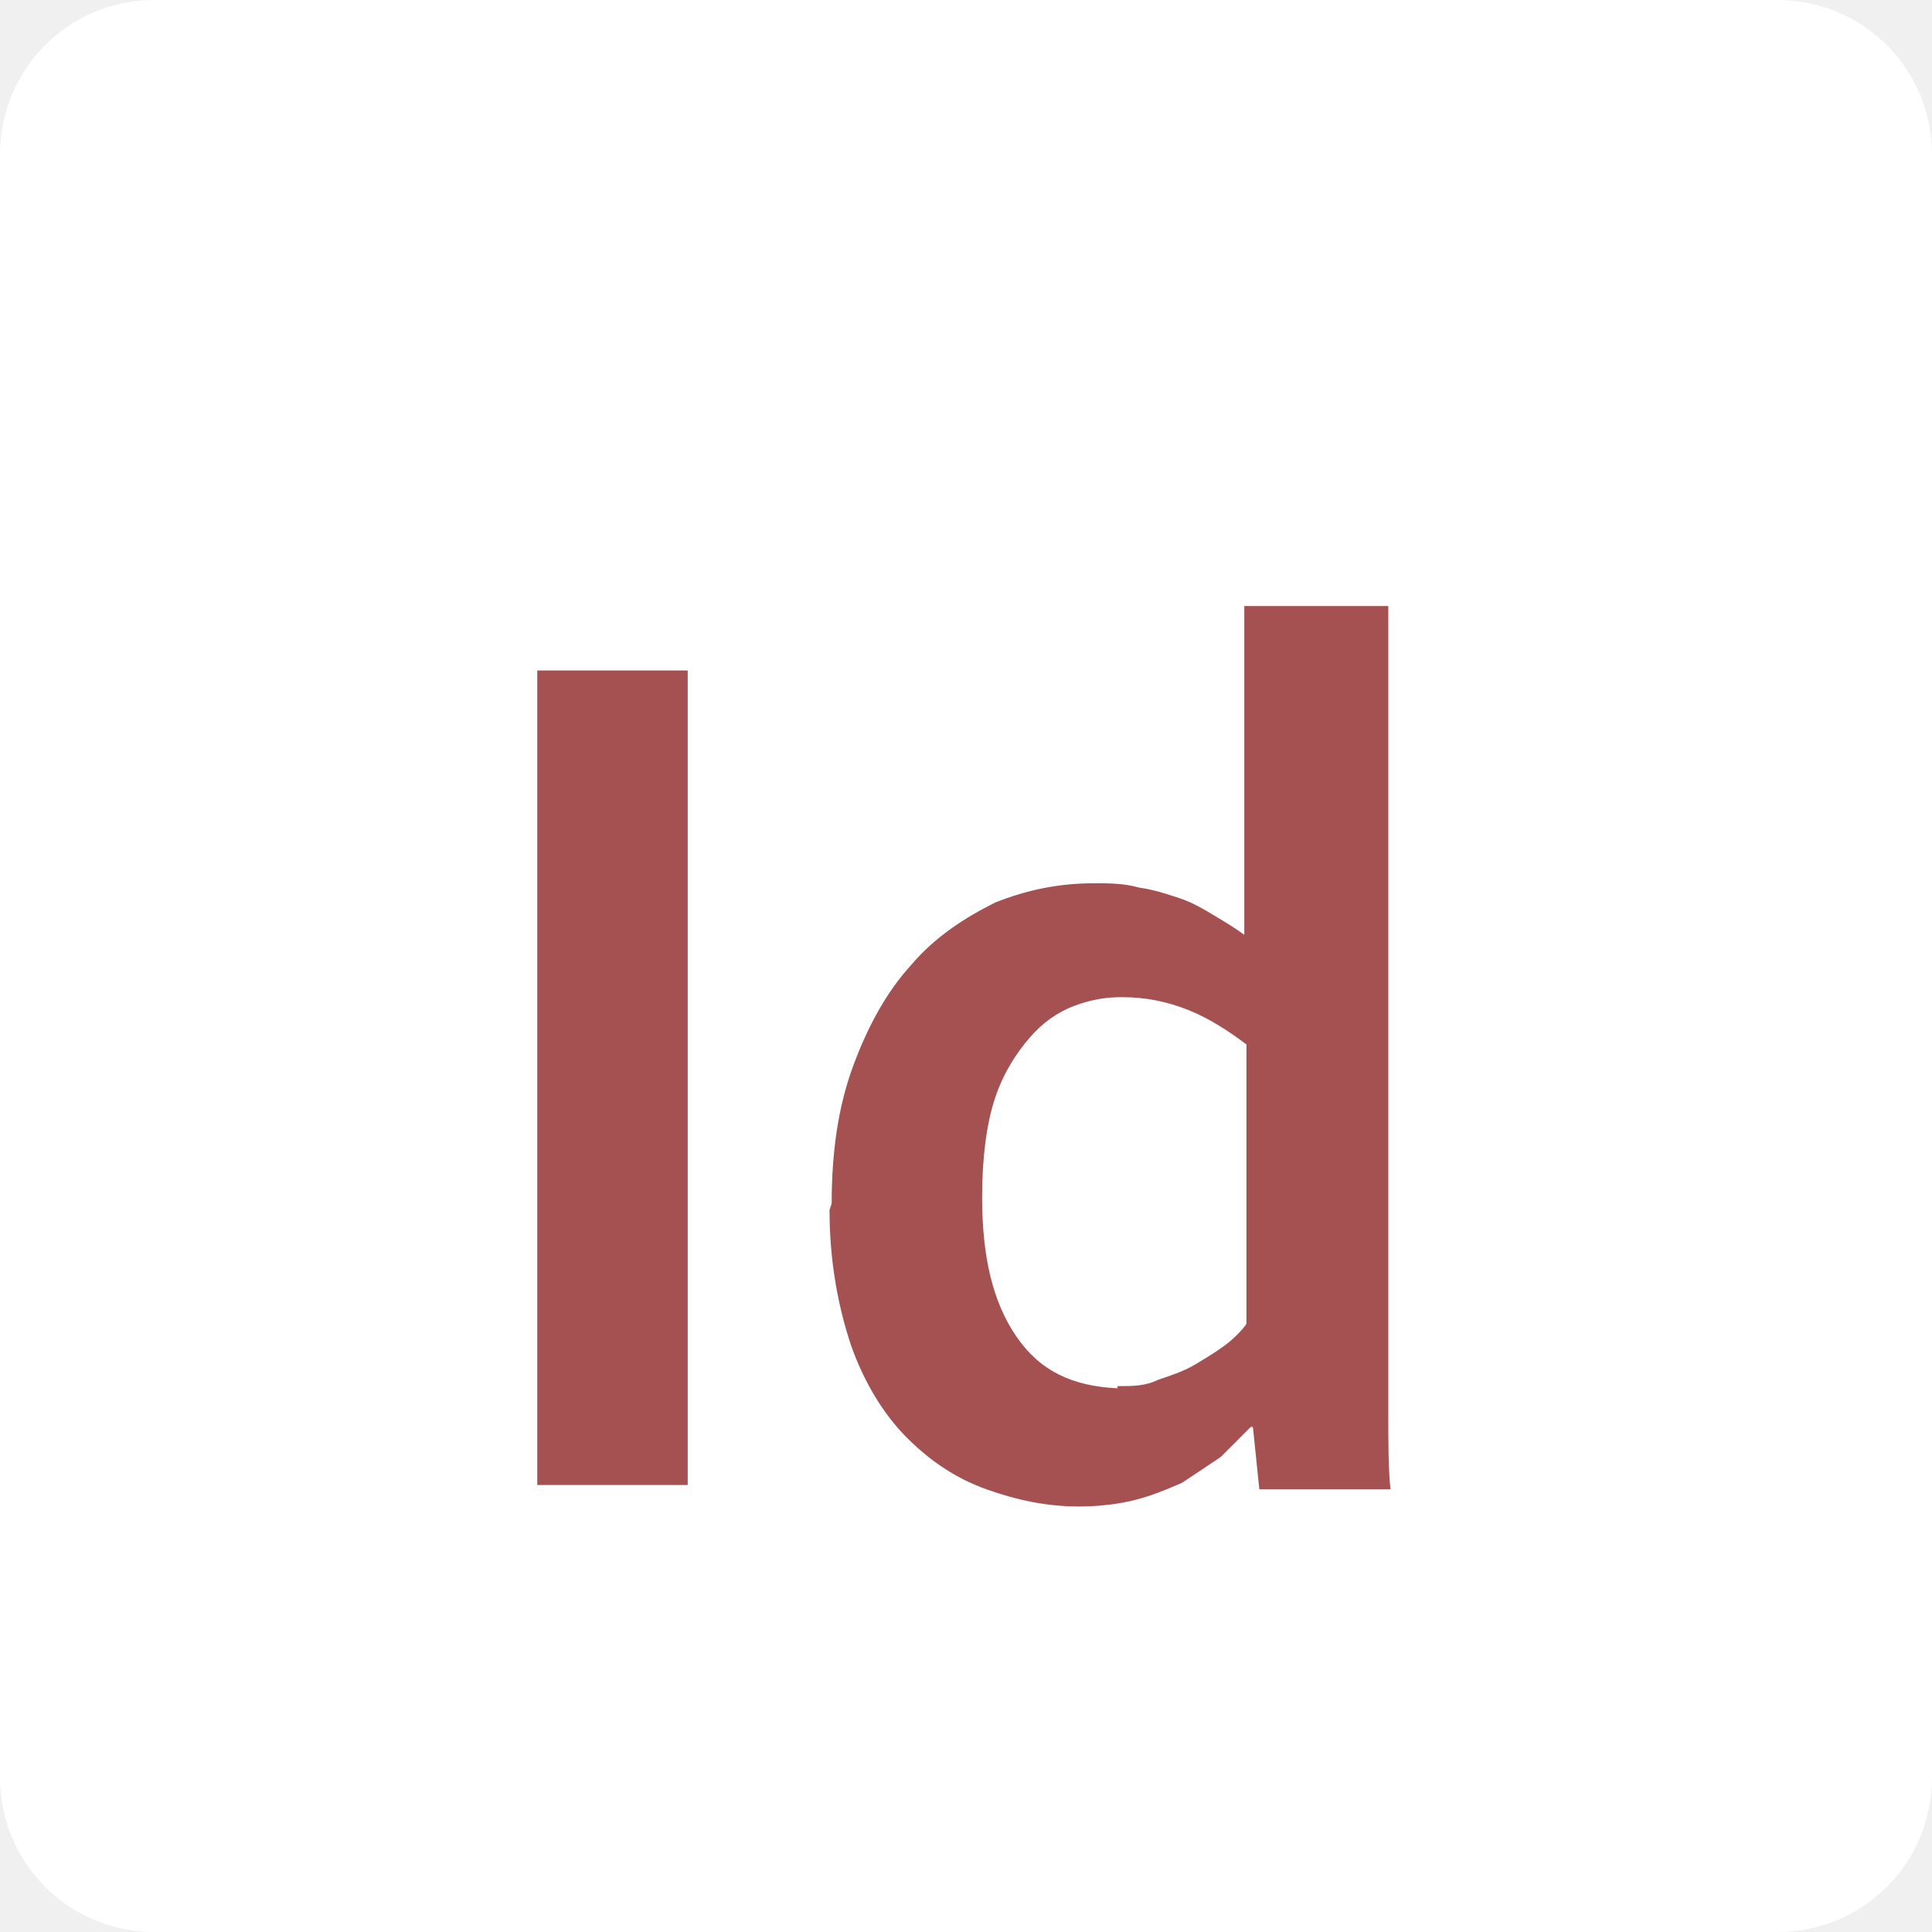
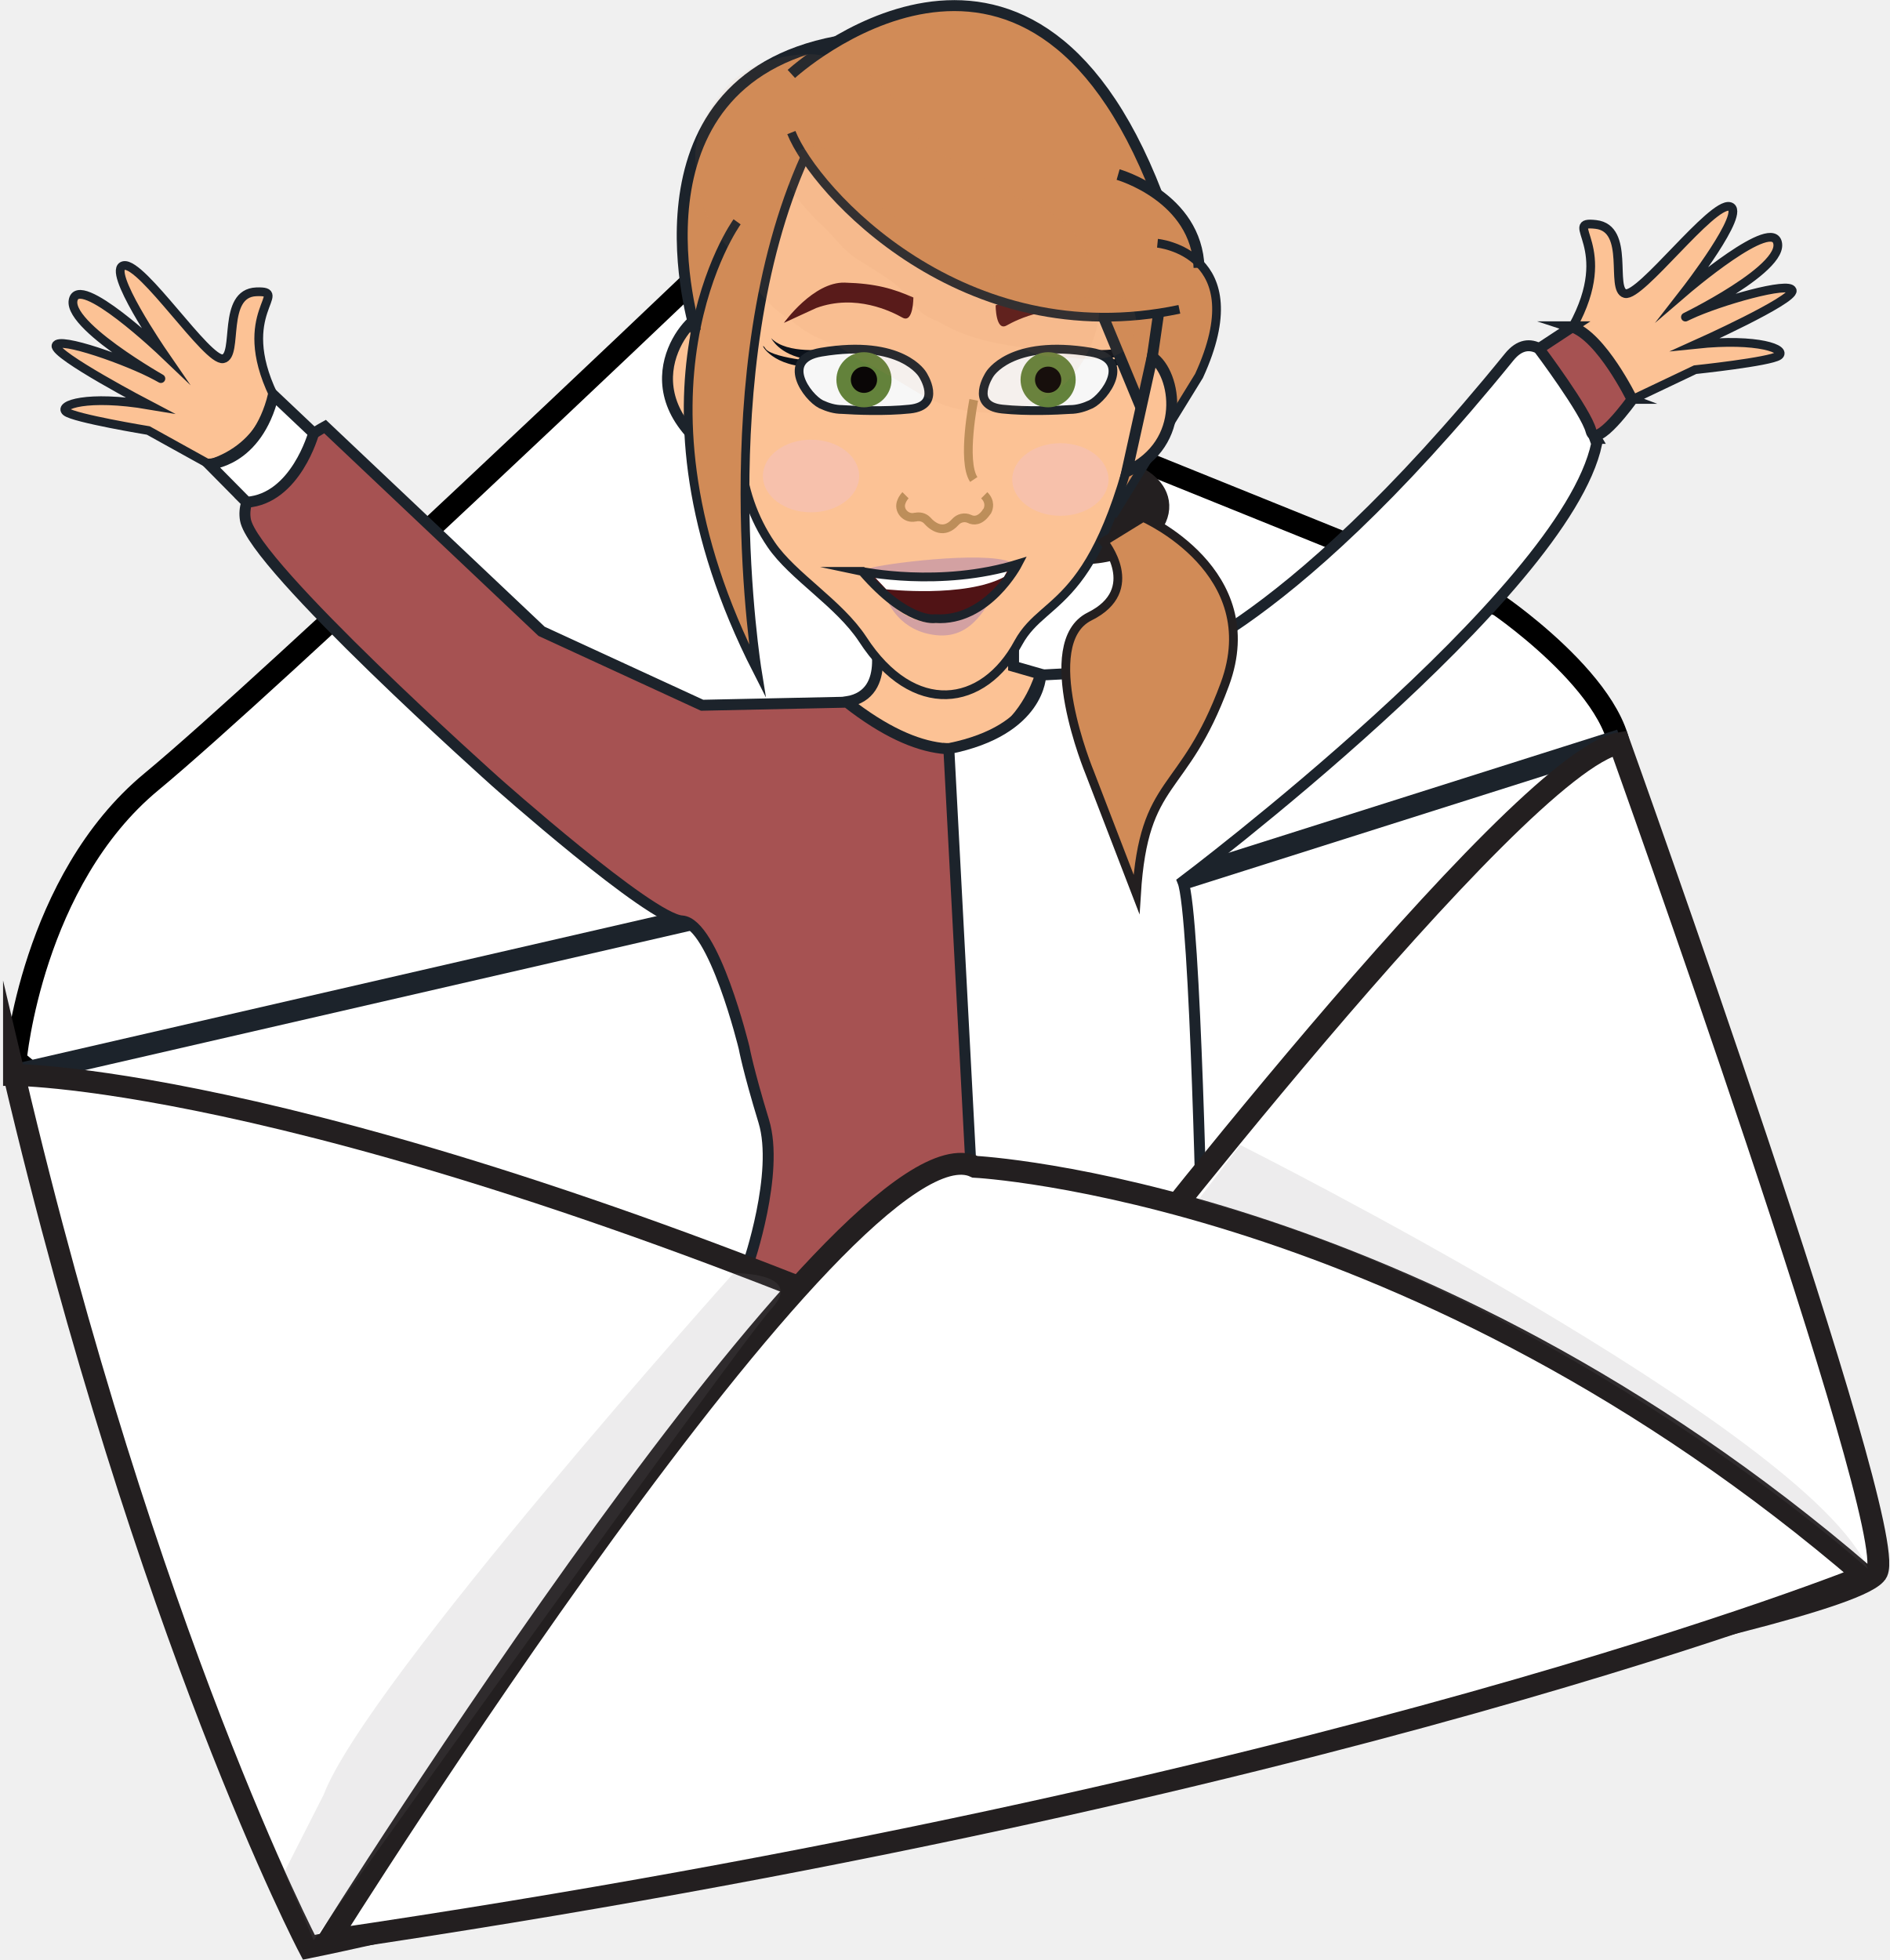
- <svg xmlns="http://www.w3.org/2000/svg" id="Layer_2" viewBox="0 0 8.99 8.99">
+ <svg xmlns="http://www.w3.org/2000/svg" id="Layer_2" viewBox="0 0 43.2 44.8">
  <defs>
-     <style>.cls-1{fill:#fff;}.cls-2{fill:#a65151;fill-rule:evenodd;}</style>
+     <style>.cls-1,.cls-2,.cls-3,.cls-4,.cls-5,.cls-6,.cls-7,.cls-8,.cls-9,.cls-10,.cls-11,.cls-12,.cls-13{stroke-miterlimit:10;}.cls-1,.cls-2,.cls-3,.cls-4,.cls-14{fill:#fff;}.cls-1,.cls-2,.cls-4{stroke-width:.5px;}.cls-1,.cls-3,.cls-6,.cls-8,.cls-9,.cls-11,.cls-12,.cls-13{stroke:#1c232b;}.cls-2,.cls-5,.cls-7{stroke:#231f20;}.cls-3,.cls-9,.cls-12,.cls-13{stroke-width:.25px;}.cls-4{stroke:#000;}.cls-15{fill:#63823b;}.cls-15,.cls-16,.cls-17,.cls-18,.cls-19,.cls-14,.cls-20,.cls-21,.cls-22,.cls-23{stroke-width:0px;}.cls-16{fill:#d3a1a2;}.cls-17{fill:#0a0606;}.cls-24{opacity:.07;}.cls-5,.cls-12{fill:#a65252;}.cls-18{fill:#501315;}.cls-6,.cls-7,.cls-8,.cls-10,.cls-11{stroke-width:.2px;}.cls-6,.cls-10,.cls-13{fill:none;}.cls-19{fill:#7c7779;opacity:.14;}.cls-7,.cls-22{fill:#d18b57;}.cls-20{fill:#0b111a;}.cls-21{opacity:.32;}.cls-21,.cls-23{fill:#edbfd9;}.cls-8,.cls-9{fill:#fcc295;}.cls-10{stroke:#bd8e5a;}.cls-11{fill:#f7f7f7;}.cls-23{opacity:.34;}</style>
  </defs>
  <g id="Layer_1-2">
-     <path class="cls-1" d="m.72,0h7.55c.4,0,.72.32.72.72v7.55c0,.4-.32.72-.72.72H.72c-.4,0-.72-.32-.72-.72V.72c0-.4.32-.72.72-.72Z" />
-     <path class="cls-2" d="m2.5,6.91v-3.79h.7v3.79h-.7Zm2.7-.46c.07,0,.13,0,.19-.03.06-.02.12-.04.17-.07.05-.03.1-.06.14-.09.04-.03.08-.07.1-.1v-1.3c-.08-.06-.17-.12-.27-.16-.1-.04-.2-.06-.31-.06-.07,0-.14.01-.22.04-.08.03-.15.08-.21.15-.06.07-.12.16-.16.28-.04.12-.06.28-.06.46,0,.28.05.49.16.65.11.16.26.23.47.24h0Zm-1.33-.85c0-.24.03-.45.1-.64.07-.19.16-.35.27-.47.11-.13.25-.22.39-.29.15-.06.3-.09.46-.09.07,0,.14,0,.21.02.07.01.13.03.19.05.06.02.11.05.16.08.05.03.1.06.14.09h0s0-.09,0-.16c0-.07,0-.14,0-.23v-1.14h.67v3.29c0,.18,0,.34,0,.47,0,.13,0,.25.01.35h-.61l-.03-.29h-.01s-.09.09-.14.14c-.06.04-.12.08-.18.12-.07.03-.14.06-.22.08-.08.02-.17.03-.26.03-.15,0-.29-.03-.43-.08-.14-.05-.26-.13-.37-.24-.11-.11-.2-.26-.26-.43-.06-.18-.1-.39-.1-.63Z" />
+     <path class="cls-4" d="m.36,24.23s.37-4.1,3.1-6.36S15.85,6.4,15.85,6.4l18.42,7.44s3.4,2.33,2.68,4C25.03,45.54.36,24.23.36,24.23Z" />
+     <polyline class="cls-1" points="26.87 20.14 36.81 16.99 41.37 30.54 7.14 40.31 .65 24.5 16.6 20.83" />
+     <path class="cls-5" d="m25.66,11.04s.84.26.48.79-1.23.56-1.23.56l.75-1.35Z" />
+     <path class="cls-9" d="m19.95,14.42s.49,1.44-.59,1.62c0,0,.58,2.1,2.25,1.71s2.32-1.25,2.15-2.35l-.59-.17v-1.27s-.28.92-1.4.98-1.82-.52-1.82-.52Z" />
+     <polygon class="cls-22" points="24.79 12.08 26.08 7.73 27.49 8.23 25.23 12.08 24.79 12.08" />
+     <path class="cls-22" d="m26.48,5.14s2.27,1.12.78,3.76-3.01,2.41-3.01,2.41l-2.67-5.1,4.89-1.08Z" />
+     <path class="cls-9" d="m16.07,7.28c.01-.36-1.83,1.33,0,2.9,1.88,1.61,0-2.9,0-2.9Z" />
+     <path class="cls-8" d="m16.93,10.42c.05.73.29,1.43.7,2.03.49.72,1.55,1.34,2.09,2.16,1.16,1.79,2.76,1.57,3.56.08.64-1.17,1.94-.65,2.95-6.01,0,0,.25-1.12.25-1.49s-6.12.06-8-3.7c0,0-1.87,2.59-1.55,6.92Z" />
+     <path class="cls-20" d="m24.79,7.98s.93.13,1.29-.25c0,0-.18.38-.82.48s.79,0,.95-.24,0,.3-.8.4" />
+     <path class="cls-11" d="m22.62,8.56s-.47.71.29.79c.57.06,1.25.03,1.55.01.17,0,.33-.05.48-.12.32-.16.95-1.03,0-1.19-1.85-.31-2.32.51-2.32.51Z" />
+     <circle class="cls-15" cx="23.96" cy="8.68" r=".63" />
+     <circle class="cls-17" cx="23.96" cy="8.68" r=".3" />
+     <path class="cls-20" d="m18.92,7.98s-.93.13-1.29-.25c0,0,.18.38.82.48s-.79,0-.95-.24,0,.3.8.4" />
+     <path class="cls-11" d="m21.09,8.56s.47.71-.29.79c-.57.06-1.25.03-1.55.01-.17,0-.33-.05-.48-.12-.32-.16-.95-1.03,0-1.19,1.85-.31,2.32.51,2.32.51Z" />
+     <circle class="cls-15" cx="19.75" cy="8.68" r=".63" />
+     <circle class="cls-17" cx="19.75" cy="8.68" r=".3" />
+     <path class="cls-10" d="m22.26,9.14s-.28,1.4,0,1.82" />
+     <path class="cls-10" d="m20.7,11.32s-.06.06-.09.14c-.09.2.1.41.31.36,0,0,0,0,.01,0,.09-.02.19,0,.26.07.14.16.39.33.65.04.08-.09.21-.12.32-.07.1.05.24.05.38-.14,0-.01.02-.03.03-.04.03-.06.08-.21-.07-.36" />
+     <path class="cls-18" d="m19.7,13.06s.83,1.03,1.46,1.06c.64.03,1.3-.07,2.09-1.2l-1.85.42-1.7-.28Z" />
+     <path class="cls-16" d="m19.88,12.99c.22-.09,2.61-.41,3.23-.14,0,0-1.8.7-3.23.14Z" />
+     <path class="cls-16" d="m20.3,13.75s.26.69,1.12.77,1.15-.76,1.39-1.04c.22-.26-1.14,1.61-2.52.27Z" />
+     <path class="cls-14" d="m19.9,13.09l.36.38s1.79.2,2.69-.28l.11-.2s-2.19.35-3.17.1Z" />
+     <path class="cls-6" d="m19.7,13.06s1.79.38,3.57-.17c0,0-.69,1.33-1.89,1.25,0,0-.63.12-1.67-1.08Z" />
+     <path class="cls-18" d="m20.88,6.8s0,.6-.25.46-1.07-.55-1.97-.22l-.74.34s.67-.94,1.39-.92,1.11.14,1.57.34Z" />
+     <path class="cls-18" d="m22.76,6.98s0,.6.25.46,1.07-.55,1.97-.22l.74.34s-.67-.94-1.39-.92-1.11.14-1.57.34Z" />
+     <path class="cls-22" d="m24.79,6.44l1.34,2.98.39-3.2s-.19.42-1.74.22Z" />
+     <path class="cls-22" d="m19.4,3.09s-2.42-.5-2.38,10.03l.21,2.14s-2.41-3.56-.97-11.29l3.14-.88Z" />
+     <path class="cls-22" d="m16.71,2.1s-1.89,2.16-.82,5.44c.23.72,2.18-3.75,2.18-3.75v-.98l.85-.56h1.06s0-2.55-3.27-.15Z" />
+     <path class="cls-22" d="m27.45,6.79c-.27-1.94-.34-1.83-.66-2.15-.05-.02-.1-.05-.13-.09-.16-.02-.24-.16-.24-.29-.04-.05-.06-.12-.06-.18-.11-.18-.23-.41-.38-.72-2.53-5.33-6.94-2.41-6.94-2.41-4.14,1.52-2.76,2.3-3.31,7.16-.52,4.6,1.85,7.35.79-1.04,0,0,.89-4.58,1.99-3.22,2.48,3.07,5.25,3.45,6.76,3.39.59.46,2.48,1.75,2.18-.44Z" />
+     <path class="cls-6" d="m18.09,3.03c.54,1.35,3.93,5.08,8.87,4.04" />
+     <path class="cls-6" d="m16.85,5.07s-2.8,3.86.46,10.26c0,0-1.11-6.86,1.09-11.74" />
+     <path class="cls-13" d="m18.09,1.69s5.39-4.94,8.36,2.75" />
+     <path class="cls-13" d="m25.56,3.99s1.8.51,1.85,2.13" />
+     <path class="cls-13" d="m15.9,7.57s-1.77-5.67,3.22-6.62" />
+     <polyline class="cls-13" points="25.23 7.26 26.15 9.48 26.48 7.2" />
+     <path class="cls-6" d="m25.44,11.79l1.97-3.2c1.29-2.81-.95-3.03-.95-3.03" />
+     <path class="cls-9" d="m25.76,10.78c1.4-.65,1.13-2.25.58-2.62l-.58,2.62Z" />
+     <g class="cls-24">
+       <path class="cls-22" d="m15.9,3.75c.06.57.12,1.02.44,1.51.18.27.4.52.6.78l-.39-.51c.15.24.33.45.51.67l-.39-.51c.13.19.25.38.38.57.16.23.33.46.52.66s.45.36.68.52l-.51-.39c.3.23.57.49.91.65s.68.29,1.03.43l-.6-.25c.09.05.18.09.26.15l-.51-.39c.25.2.48.38.75.55.29.18.61.29.92.42l-.6-.25c.28.13.54.29.81.45.12.07.24.15.37.22.53.29.95.38,1.55.41s1.34-.3,1.77-.73.76-1.15.73-1.77-.24-1.32-.73-1.77-1.08-.7-1.77-.73h-.06c.22.03.44.06.66.09-.06,0-.12-.02-.18-.04l.6.25c-.23-.12-.45-.26-.67-.39-.41-.25-.82-.44-1.28-.61l.6.25c-.14-.06-.28-.16-.4-.25l.51.39c-.24-.19-.48-.38-.75-.53-.29-.16-.6-.25-.89-.37l.6.25c-.17-.08-.34-.15-.49-.27l.51.39c-.24-.2-.5-.38-.75-.57l.51.39c-.05-.05-.1-.11-.14-.17l.39.51c-.29-.39-.52-.78-.84-1.16l.39.51c-.18-.26-.38-.51-.58-.76l.39.51c-.06-.09-.12-.17-.17-.27l.25.6-.02-.06.09.66v-.06c0-.34-.06-.67-.22-.96-.1-.31-.27-.58-.52-.8-.43-.43-1.15-.76-1.77-.73s-1.32.24-1.77.73c-.42.46-.8,1.12-.73,1.77h0Z" />
+     </g>
+     <g class="cls-24">
+       <path class="cls-22" d="m18.12,4.41c.21.25.41.5.65.72.3.27.49.59.85.81.26.16.52.32.76.49.3.22.52.53.82.75.63.47,1.33.64,2.09.75.72.11,1.45.42,2.18.2.79-.23.45-1.33-.33-1.21-.23.04-.67,0-.95-.01-.07,0-.1,0-.14,0-.06-.01-.13-.1-.06-.03-.14-.12-.25-.24-.42-.32-.33-.16-.72-.22-1.08-.27-.17-.02-.34-.04-.5-.08-.07-.02-.15-.03-.22-.03h.04s.07.09.05,0l-.6.79c.31.02.51.25.75.41.34.22.73.35,1.12.44s.82.18,1.24.21c.36.03.8.07,1.14-.07.31-.12.53-.42.44-.77-.08-.3-.45-.56-.77-.44-.26.1-.66.04-.93.01-.37-.04-.76-.14-1.12-.25-.32-.1-.56-.29-.83-.48-.29-.2-.69-.3-1.04-.33-.42-.03-.69.42-.6.79.12.53.5.81,1.01.92.22.04.44.07.67.1.2.03.51.06.68.16.1.06.23.22.37.3.22.12.45.18.71.19.45.02.95.04,1.4-.03l-.33-1.21c-.22.07-.48.02-.7-.03-.36-.09-.73-.14-1.09-.21-.28-.05-.58-.11-.86-.2-.3-.09-.55-.29-.76-.51-.43-.44-.91-.78-1.44-1.09-.27-.16-.45-.45-.68-.67-.27-.25-.36-.4-.6-.68-.22-.26-.66-.22-.88,0-.26.26-.22.62,0,.88h0Z" />
+     </g>
+     <path class="cls-12" d="m36.49,10.02s-.69-1.18-1.43-1.66c-.15.58-.64,1.03-1.1,1.39-.32.24-.66.47-1,.69-.12.18-.26.34-.43.47-.09.07-.18.07-.26.02-.09.08-.18.16-.26.25-.61.62-1.2,1.25-1.82,1.86-.06.13-.12.26-.19.38-.08.15-.23.17-.34.12-.39.35-.79.69-1.23,1-.1.07-.23.05-.32-.02-.03.03-.05.06-.08.09-.11.12-.26.1-.36.02-.03.03-.06.05-.08.08-1.09,1-3.81.73-3.81.73,0,0-.95,3.33-4.42.61l-3.31.07-3.67-1.69-4.95-4.68s-2,1.09-1.82,2.13c.18,1.04,5.72,5.99,5.72,5.99,0,0,3.53,3.14,4.26,3.18.73.05,1.42,2.9,1.42,2.9,0,0,.09.5.45,1.68s-.36,3.27-.36,3.27c0,0,3.18,3.68,10.12,0,0,0-.09-7.26-.45-8.76,0,0,9.08-6.63,9.71-10.12Z" />
+     <path class="cls-3" d="m21.69,17.11l.71,13.41s2.89-.14,5.09-1.61c0,0-.16-8.05-.45-8.76,0,0,8.74-6.57,9.46-10.01,0,0-1.06-3.14-2-1.98-5.3,6.53-8.22,7.14-8.22,7.14l-2.49.13s0,1.26-2.09,1.68Z" />
+     <path class="cls-8" d="m4.78,10.61l-1.39-.77s-1.7-.28-1.88-.43.48-.39,1.9-.15c0,0-2.18-1.14-2.13-1.36s1.66.35,2.3.7-2.02-1.07-1.91-1.73,2.06,1.2,2.06,1.2c0,0-1.32-1.92-.9-2s1.91,2.2,2.27,2.13-.04-1.5.76-1.53-.52.46.39,2.36c0,0-.16,1.17-1.47,1.58Z" />
+     <path class="cls-8" d="m37.32,9.13l1.43-.68s1.71-.18,1.91-.32-.45-.41-1.89-.26c0,0,2.25-1.01,2.2-1.23s-1.68.25-2.34.56,2.08-.94,2.01-1.62-2.12,1.08-2.12,1.08c0,0,1.43-1.84,1.02-1.94s-2.04,2.08-2.39,1.99.13-1.49-.67-1.58.49.49-.53,2.34c0,0,.09,1.18,1.38,1.66Z" />
+     <path class="cls-3" d="m5.65,11.49l-.87-.88s1.09-.04,1.47-1.58l.92.87s-.41,1.5-1.53,1.58Z" />
+     <path class="cls-12" d="m35.94,7.47l-.76.5s1.08,1.44,1.19,1.88.94-.72.94-.72c0,0-.7-1.44-1.38-1.66Z" />
+     <path class="cls-7" d="m26.14,11.83s2.81,1.23,1.86,3.81-1.85,2.08-2.02,4.8l-1.07-2.78s-1.23-2.96,0-3.57.32-1.71.32-1.71l.91-.56Z" />
+     <path class="cls-2" d="m.32,24.57s7.07,0,22.65,6.81-15.91,13.13-15.91,13.13c0,0-3.7-7.06-6.74-19.95Z" />
+     <path class="cls-2" d="m24.98,29.96s9.68-12.54,12.04-12.97c0,0,6.4,17.85,5.89,18.94s-19.03,4.38-19.03,4.38h-9.35l10.44-10.36Z" />
+     <path class="cls-2" d="m7.51,44.35s11.92-19.03,14.78-17.68c0,0,10.07.51,20.34,9.35,0,0-12.22,4.96-35.12,8.33Z" />
+     <path class="cls-19" d="m7.17,44.35s9.7-13.61,10.47-14.44-.87-.81-.87-.81c0,0-8.4,9.36-9.37,11.92l-.9,1.77" />
+     <path class="cls-19" d="m42.7,35.86s-6.78-6.13-15.31-8.43l.96-1.26s13.02,6.53,14.35,9.69Z" />
+     <ellipse class="cls-21" cx="24.24" cy="10.96" rx="1.1" ry=".83" />
+     <ellipse class="cls-23" cx="18.54" cy="10.88" rx="1.1" ry=".83" />
  </g>
</svg>
